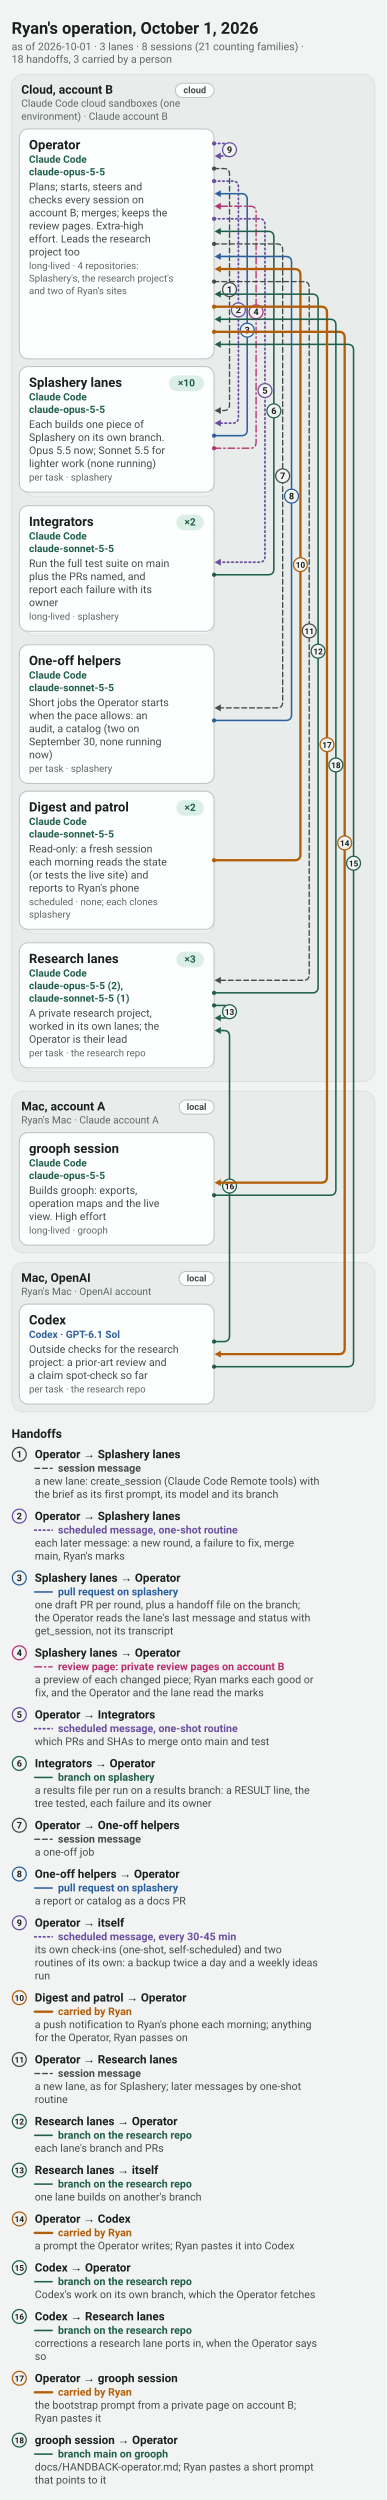
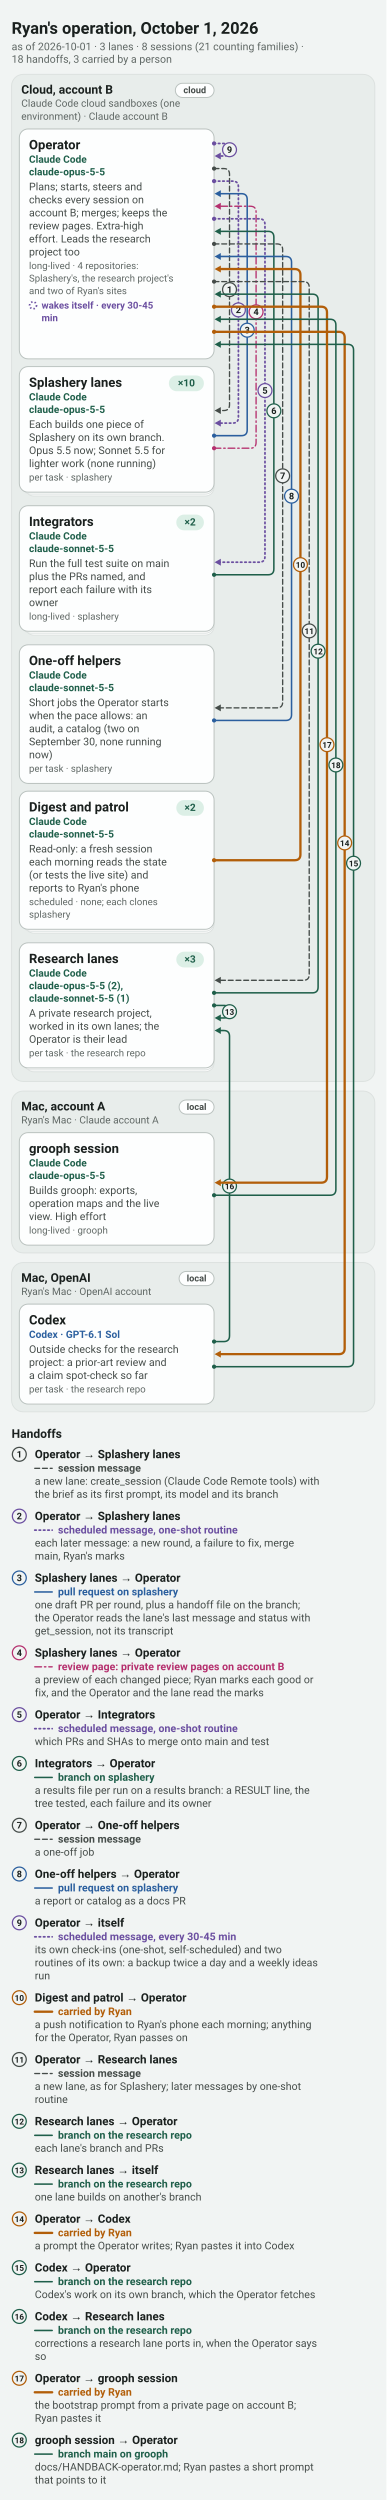
<svg xmlns="http://www.w3.org/2000/svg" class="grooph-picture" data-picture="map" viewBox="0 0 400 2588" width="400" height="2588" role="img" font-family="system-ui, -apple-system, 'Segoe UI', Roboto, 'Helvetica Neue', Arial, sans-serif">
  <rect x="0" y="0" width="400" height="2588" style="fill:#f1f4f3" />
  <text x="12" y="35" font-size="17" font-weight="700" style="fill:#1a201e">Ryan's operation, October 1, 2026</text>
  <text x="12" y="52" font-size="11" style="fill:#5f6764">as of 2026-10-01 · 3 lanes · 8 sessions (21 counting families) ·</text>
  <text x="12" y="65" font-size="11" style="fill:#5f6764">18 handoffs, 3 carried by a person</text>
  <g data-lane="cloud-b">
    <rect x="12" y="77" width="376" height="1042.5" rx="12" stroke-width="1" style="fill:#e8edeb;stroke:#dce1df" />
    <text x="22" y="97" font-size="12.5" font-weight="700" style="fill:#1a201e">Cloud, account B</text>
    <rect x="181.5" y="86.2" width="40.1" height="14.7" rx="7.4" stroke-width="1" style="fill:#fdfefe;stroke:#b9c1be" />
    <text x="201.6" y="96.5" font-size="9.5" font-weight="700" text-anchor="middle" style="fill:#454c49">cloud</text>
    <text x="22" y="110.5" font-size="10.5" style="fill:#5f6764">Claude Code cloud sandboxes (one</text>
    <text x="22" y="124" font-size="10.5" style="fill:#5f6764">environment) · Claude account B</text>
  </g>
  <g data-lane="mac-a">
    <rect x="12" y="1129.5" width="376" height="167.5" rx="12" stroke-width="1" style="fill:#e8edeb;stroke:#dce1df" />
    <text x="22" y="1149.5" font-size="12.5" font-weight="700" style="fill:#1a201e">Mac, account A</text>
    <rect x="185.4" y="1138.7" width="36.2" height="14.7" rx="7.4" stroke-width="1" style="fill:#fdfefe;stroke:#b9c1be" />
    <text x="203.5" y="1149" font-size="9.5" font-weight="700" text-anchor="middle" style="fill:#454c49">local</text>
    <text x="22" y="1163" font-size="10.5" style="fill:#5f6764">Ryan's Mac · Claude account A</text>
  </g>
  <g data-lane="mac-openai">
    <rect x="12" y="1307" width="376" height="154.5" rx="12" stroke-width="1" style="fill:#e8edeb;stroke:#dce1df" />
    <text x="22" y="1327" font-size="12.5" font-weight="700" style="fill:#1a201e">Mac, OpenAI</text>
    <rect x="185.4" y="1316.2" width="36.2" height="14.7" rx="7.4" stroke-width="1" style="fill:#fdfefe;stroke:#b9c1be" />
    <text x="203.5" y="1326.5" font-size="9.5" font-weight="700" text-anchor="middle" style="fill:#454c49">local</text>
    <text x="22" y="1340.5" font-size="10.5" style="fill:#5f6764">Ryan's Mac · OpenAI account</text>
  </g>
  <g data-session="operator">
    <rect data-card="" x="20" y="133.5" width="201.6" height="238" rx="9" stroke-width="1" style="fill:#fdfefe;stroke:#b9c1be" />
    <text x="30" y="154.5" font-size="13.5" font-weight="700" style="fill:#1a201e">Operator</text>
    <text x="30" y="168.5" font-size="10.5" font-weight="700" style="fill:#1f5f4a">Claude Code</text>
    <text x="30" y="181.5" font-size="10.5" font-weight="700" style="fill:#1f5f4a">claude-opus-5-5</text>
    <text x="30" y="197" font-size="11" style="fill:#454c49">Plans; starts, steers and</text>
    <text x="30" y="210.5" font-size="11" style="fill:#454c49">checks every session on</text>
    <text x="30" y="224" font-size="11" style="fill:#454c49">account B; merges; keeps the</text>
    <text x="30" y="237.5" font-size="11" style="fill:#454c49">review pages. Extra-high</text>
    <text x="30" y="251" font-size="11" style="fill:#454c49">effort. Leads the research</text>
    <text x="30" y="264.5" font-size="11" style="fill:#454c49">project too</text>
    <text x="30" y="278.5" font-size="10" style="fill:#5f6764">long-lived · 4 repositories:</text>
    <text x="30" y="291.5" font-size="10" style="fill:#5f6764">Splashery's, the research project's</text>
    <text x="30" y="304.5" font-size="10" style="fill:#5f6764">and two of Ryan's sites</text>
+     <circle data-wakes="" cx="34.2" cy="316.1" r="3.6" fill="none" stroke-width="1.8" stroke-dasharray="1.5 2.2" style="stroke:#6b4fa0" />
+     <text x="43" y="319.5" font-size="10" font-weight="700" style="fill:#6b4fa0">wakes itself · every 30-45</text>
+     <text x="43" y="332.5" font-size="10" font-weight="700" style="fill:#6b4fa0">min</text>
  </g>
  <g data-session="splashery-lanes">
    <rect x="26" y="385.5" width="195.6" height="128" rx="9" stroke-width="1" style="fill:#fdfefe;stroke:#dce1df" />
    <rect x="23" y="382.5" width="198.6" height="129" rx="9" stroke-width="1" style="fill:#fdfefe;stroke:#dce1df" />
    <rect data-card="" x="20" y="379.5" width="201.6" height="130" rx="9" stroke-width="1" style="fill:#fdfefe;stroke:#b9c1be" />
    <text x="30" y="400.5" font-size="13.5" font-weight="700" style="fill:#1a201e">Splashery lanes</text>
    <rect x="174.8" y="388.7" width="36.3" height="16.3" rx="8.1" style="fill:#dcefe6" />
    <text x="193" y="400" font-size="10.5" font-weight="700" text-anchor="middle" style="fill:#1f5f4a">×10</text>
    <text x="30" y="414.5" font-size="10.5" font-weight="700" style="fill:#1f5f4a">Claude Code</text>
    <text x="30" y="427.5" font-size="10.5" font-weight="700" style="fill:#1f5f4a">claude-opus-5-5</text>
    <text x="30" y="443" font-size="11" style="fill:#454c49">Each builds one piece of</text>
    <text x="30" y="456.5" font-size="11" style="fill:#454c49">Splashery on its own branch.</text>
    <text x="30" y="470" font-size="11" style="fill:#454c49">Opus 5.5 now; Sonnet 5.5 for</text>
    <text x="30" y="483.5" font-size="11" style="fill:#454c49">lighter work (none running)</text>
    <text x="30" y="497.5" font-size="10" style="fill:#5f6764">per task · splashery</text>
  </g>
  <g data-session="integrators">
    <rect x="26" y="529.5" width="195.6" height="128" rx="9" stroke-width="1" style="fill:#fdfefe;stroke:#dce1df" />
    <rect x="23" y="526.5" width="198.6" height="129" rx="9" stroke-width="1" style="fill:#fdfefe;stroke:#dce1df" />
    <rect data-card="" x="20" y="523.5" width="201.6" height="130" rx="9" stroke-width="1" style="fill:#fdfefe;stroke:#b9c1be" />
    <text x="30" y="544.5" font-size="13.5" font-weight="700" style="fill:#1a201e">Integrators</text>
    <rect x="182.5" y="532.7" width="28.6" height="16.3" rx="8.1" style="fill:#dcefe6" />
    <text x="196.8" y="544" font-size="10.5" font-weight="700" text-anchor="middle" style="fill:#1f5f4a">×2</text>
    <text x="30" y="558.5" font-size="10.5" font-weight="700" style="fill:#1f5f4a">Claude Code</text>
    <text x="30" y="571.5" font-size="10.5" font-weight="700" style="fill:#1f5f4a">claude-sonnet-5-5</text>
    <text x="30" y="587" font-size="11" style="fill:#454c49">Run the full test suite on main</text>
    <text x="30" y="600.5" font-size="11" style="fill:#454c49">plus the PRs named, and</text>
    <text x="30" y="614" font-size="11" style="fill:#454c49">report each failure with its</text>
    <text x="30" y="627.5" font-size="11" style="fill:#454c49">owner</text>
    <text x="30" y="641.5" font-size="10" style="fill:#5f6764">long-lived · splashery</text>
  </g>
  <g data-session="helpers">
    <rect data-card="" x="20" y="667.5" width="201.6" height="143.5" rx="9" stroke-width="1" style="fill:#fdfefe;stroke:#b9c1be" />
    <text x="30" y="688.5" font-size="13.5" font-weight="700" style="fill:#1a201e">One-off helpers</text>
    <text x="30" y="702.5" font-size="10.5" font-weight="700" style="fill:#1f5f4a">Claude Code</text>
    <text x="30" y="715.5" font-size="10.5" font-weight="700" style="fill:#1f5f4a">claude-sonnet-5-5</text>
    <text x="30" y="731" font-size="11" style="fill:#454c49">Short jobs the Operator starts</text>
    <text x="30" y="744.5" font-size="11" style="fill:#454c49">when the pace allows: an</text>
    <text x="30" y="758" font-size="11" style="fill:#454c49">audit, a catalog (two on</text>
    <text x="30" y="771.5" font-size="11" style="fill:#454c49">September 30, none running</text>
    <text x="30" y="785" font-size="11" style="fill:#454c49">now)</text>
    <text x="30" y="799" font-size="10" style="fill:#5f6764">per task · splashery</text>
  </g>
  <g data-session="fresh-routines">
    <rect x="26" y="825" width="195.6" height="141" rx="9" stroke-width="1" style="fill:#fdfefe;stroke:#dce1df" />
    <rect x="23" y="822" width="198.6" height="142" rx="9" stroke-width="1" style="fill:#fdfefe;stroke:#dce1df" />
    <rect data-card="" x="20" y="819" width="201.6" height="143" rx="9" stroke-width="1" style="fill:#fdfefe;stroke:#b9c1be" />
    <text x="30" y="840" font-size="13.5" font-weight="700" style="fill:#1a201e">Digest and patrol</text>
    <rect x="182.5" y="828.2" width="28.6" height="16.3" rx="8.1" style="fill:#dcefe6" />
    <text x="196.8" y="839.5" font-size="10.5" font-weight="700" text-anchor="middle" style="fill:#1f5f4a">×2</text>
    <text x="30" y="854" font-size="10.5" font-weight="700" style="fill:#1f5f4a">Claude Code</text>
    <text x="30" y="867" font-size="10.5" font-weight="700" style="fill:#1f5f4a">claude-sonnet-5-5</text>
    <text x="30" y="882.5" font-size="11" style="fill:#454c49">Read-only: a fresh session</text>
    <text x="30" y="896" font-size="11" style="fill:#454c49">each morning reads the state</text>
    <text x="30" y="909.5" font-size="11" style="fill:#454c49">(or tests the live site) and</text>
    <text x="30" y="923" font-size="11" style="fill:#454c49">reports to Ryan's phone</text>
    <text x="30" y="937" font-size="10" style="fill:#5f6764">scheduled · none; each clones</text>
    <text x="30" y="950" font-size="10" style="fill:#5f6764">splashery</text>
  </g>
  <g data-session="research-lanes">
    <rect x="26" y="982" width="195.6" height="127.5" rx="9" stroke-width="1" style="fill:#fdfefe;stroke:#dce1df" />
    <rect x="23" y="979" width="198.6" height="128.5" rx="9" stroke-width="1" style="fill:#fdfefe;stroke:#dce1df" />
    <rect data-card="" x="20" y="976" width="201.6" height="129.5" rx="9" stroke-width="1" style="fill:#fdfefe;stroke:#b9c1be" />
    <text x="30" y="997" font-size="13.5" font-weight="700" style="fill:#1a201e">Research lanes</text>
    <rect x="182.5" y="985.2" width="28.6" height="16.3" rx="8.1" style="fill:#dcefe6" />
    <text x="196.8" y="996.5" font-size="10.5" font-weight="700" text-anchor="middle" style="fill:#1f5f4a">×3</text>
    <text x="30" y="1011" font-size="10.5" font-weight="700" style="fill:#1f5f4a">Claude Code</text>
    <text x="30" y="1024" font-size="10.5" font-weight="700" style="fill:#1f5f4a">claude-opus-5-5 (2),</text>
    <text x="30" y="1037" font-size="10.5" font-weight="700" style="fill:#1f5f4a">claude-sonnet-5-5 (1)</text>
    <text x="30" y="1052.5" font-size="11" style="fill:#454c49">A private research project,</text>
    <text x="30" y="1066" font-size="11" style="fill:#454c49">worked in its own lanes; the</text>
    <text x="30" y="1079.5" font-size="11" style="fill:#454c49">Operator is their lead</text>
    <text x="30" y="1093.5" font-size="10" style="fill:#5f6764">per task · the research repo</text>
  </g>
  <g data-session="grooph">
    <rect data-card="" x="20" y="1172.5" width="201.6" height="116.5" rx="9" stroke-width="1" style="fill:#fdfefe;stroke:#b9c1be" />
    <text x="30" y="1193.5" font-size="13.5" font-weight="700" style="fill:#1a201e">grooph session</text>
    <text x="30" y="1207.5" font-size="10.5" font-weight="700" style="fill:#1f5f4a">Claude Code</text>
    <text x="30" y="1220.5" font-size="10.5" font-weight="700" style="fill:#1f5f4a">claude-opus-5-5</text>
    <text x="30" y="1236" font-size="11" style="fill:#454c49">Builds grooph: exports,</text>
    <text x="30" y="1249.5" font-size="11" style="fill:#454c49">operation maps and the live</text>
    <text x="30" y="1263" font-size="11" style="fill:#454c49">view. High effort</text>
    <text x="30" y="1277" font-size="10" style="fill:#5f6764">long-lived · grooph</text>
  </g>
  <g data-session="codex">
    <rect data-card="" x="20" y="1350" width="201.6" height="103.5" rx="9" stroke-width="1" style="fill:#fdfefe;stroke:#b9c1be" />
    <text x="30" y="1371" font-size="13.5" font-weight="700" style="fill:#1a201e">Codex</text>
    <text x="30" y="1385" font-size="10.5" font-weight="700" style="fill:#2b5f9e">Codex · GPT-6.1 Sol</text>
    <text x="30" y="1400.5" font-size="11" style="fill:#454c49">Outside checks for the research</text>
    <text x="30" y="1414" font-size="11" style="fill:#454c49">project: a prior-art review and</text>
    <text x="30" y="1427.5" font-size="11" style="fill:#454c49">a claim spot-check so far</text>
    <text x="30" y="1441.5" font-size="10" style="fill:#5f6764">per task · the research repo</text>
  </g>
  <g data-handoff="h-start-lanes">
    <path d="M221.6,174.5 H231.6 Q237.6,174.5 237.6,180.5 V419 Q237.6,425 231.6,425 H227.1" fill="none" stroke-width="1.4" stroke-linecap="round" stroke-dasharray="5 3" style="stroke:#454c49" />
    <circle cx="221.6" cy="174.5" r="2.2" style="fill:#454c49" />
    <path d="M222.1,425 l6.5,-3.6 v7.2 z" style="fill:#454c49" />
    <circle cx="237.6" cy="299.8" r="7.2" stroke-width="1.3" style="fill:#f1f4f3;stroke:#454c49" />
    <text x="237.6" y="303.1" font-size="9.5" font-weight="700" text-anchor="middle" style="fill:#1a201e">1</text>
  </g>
  <g data-handoff="h-steer-lanes">
    <path d="M221.6,187.5 H240.8 Q246.8,187.5 246.8,193.5 V432 Q246.8,438 240.8,438 H227.1" fill="none" stroke-width="1.8" stroke-linecap="round" stroke-dasharray="1.5 3" style="stroke:#6b4fa0" />
    <circle cx="221.6" cy="187.5" r="2.2" style="fill:#6b4fa0" />
    <path d="M222.1,438 l6.5,-3.6 v7.2 z" style="fill:#6b4fa0" />
    <circle cx="246.8" cy="320.8" r="7.2" stroke-width="1.3" style="fill:#f1f4f3;stroke:#6b4fa0" />
    <text x="246.8" y="324.1" font-size="9.5" font-weight="700" text-anchor="middle" style="fill:#1a201e">2</text>
  </g>
  <g data-handoff="h-lanes-back">
    <path d="M221.6,451 H249.9 Q255.9,451 255.9,445 V206.5 Q255.9,200.5 249.9,200.5 H227.1" fill="none" stroke-width="1.6" stroke-linecap="round" style="stroke:#2b5f9e" />
    <circle cx="221.6" cy="451" r="2.2" style="fill:#2b5f9e" />
    <path d="M222.1,200.5 l6.5,-3.6 v7.2 z" style="fill:#2b5f9e" />
    <circle cx="255.9" cy="341.8" r="7.2" stroke-width="1.3" style="fill:#f1f4f3;stroke:#2b5f9e" />
    <text x="255.9" y="345.1" font-size="9.5" font-weight="700" text-anchor="middle" style="fill:#1a201e">3</text>
  </g>
  <g data-handoff="h-lanes-clips">
    <path d="M221.6,464 H259.1 Q265.1,464 265.1,458 V219.5 Q265.1,213.5 259.1,213.5 H227.1" fill="none" stroke-width="1.4" stroke-linecap="round" stroke-dasharray="7 3 1.5 3" style="stroke:#b5306e" />
    <circle cx="221.6" cy="464" r="2.2" style="fill:#b5306e" />
    <path d="M222.1,213.5 l6.5,-3.6 v7.2 z" style="fill:#b5306e" />
    <circle cx="265.1" cy="322.8" r="7.2" stroke-width="1.3" style="fill:#f1f4f3;stroke:#b5306e" />
    <text x="265.1" y="326.1" font-size="9.5" font-weight="700" text-anchor="middle" style="fill:#1a201e">4</text>
  </g>
  <g data-handoff="h-start-tests">
    <path d="M221.6,226.5 H268.3 Q274.3,226.5 274.3,232.5 V576 Q274.3,582 268.3,582 H227.1" fill="none" stroke-width="1.8" stroke-linecap="round" stroke-dasharray="1.5 3" style="stroke:#6b4fa0" />
    <circle cx="221.6" cy="226.5" r="2.2" style="fill:#6b4fa0" />
    <path d="M222.1,582 l6.5,-3.6 v7.2 z" style="fill:#6b4fa0" />
    <circle cx="274.3" cy="404.3" r="7.2" stroke-width="1.3" style="fill:#f1f4f3;stroke:#6b4fa0" />
    <text x="274.3" y="407.6" font-size="9.5" font-weight="700" text-anchor="middle" style="fill:#1a201e">5</text>
  </g>
  <g data-handoff="h-tests-back">
    <path d="M221.6,595 H277.5 Q283.5,595 283.5,589 V245.5 Q283.5,239.5 277.5,239.5 H227.1" fill="none" stroke-width="1.6" stroke-linecap="round" style="stroke:#1f5f4a" />
    <circle cx="221.6" cy="595" r="2.2" style="fill:#1f5f4a" />
    <path d="M222.1,239.5 l6.5,-3.6 v7.2 z" style="fill:#1f5f4a" />
    <circle cx="283.5" cy="425.3" r="7.2" stroke-width="1.3" style="fill:#f1f4f3;stroke:#1f5f4a" />
    <text x="283.5" y="428.6" font-size="9.5" font-weight="700" text-anchor="middle" style="fill:#1a201e">6</text>
  </g>
  <g data-handoff="h-start-helpers">
    <path d="M221.6,252.5 H286.6 Q292.6,252.5 292.6,258.5 V726.8 Q292.6,732.8 286.6,732.8 H227.1" fill="none" stroke-width="1.4" stroke-linecap="round" stroke-dasharray="5 3" style="stroke:#454c49" />
    <circle cx="221.6" cy="252.5" r="2.2" style="fill:#454c49" />
    <path d="M222.1,732.8 l6.5,-3.6 v7.2 z" style="fill:#454c49" />
    <circle cx="292.6" cy="492.6" r="7.2" stroke-width="1.3" style="fill:#f1f4f3;stroke:#454c49" />
    <text x="292.6" y="495.9" font-size="9.5" font-weight="700" text-anchor="middle" style="fill:#1a201e">7</text>
  </g>
  <g data-handoff="h-helpers-back">
    <path d="M221.6,745.8 H295.8 Q301.8,745.8 301.8,739.8 V271.5 Q301.8,265.5 295.8,265.5 H227.1" fill="none" stroke-width="1.6" stroke-linecap="round" style="stroke:#2b5f9e" />
    <circle cx="221.6" cy="745.8" r="2.2" style="fill:#2b5f9e" />
    <path d="M222.1,265.5 l6.5,-3.6 v7.2 z" style="fill:#2b5f9e" />
    <circle cx="301.8" cy="513.6" r="7.2" stroke-width="1.3" style="fill:#f1f4f3;stroke:#2b5f9e" />
    <text x="301.8" y="516.9" font-size="9.5" font-weight="700" text-anchor="middle" style="fill:#1a201e">8</text>
  </g>
  <g data-handoff="h-self-wake">
    <path d="M221.6,148.5 H231.6 Q237.6,148.5 237.6,154.5 V155.5 Q237.6,161.5 231.6,161.5 H227.1" fill="none" stroke-width="1.8" stroke-linecap="round" stroke-dasharray="1.5 3" style="stroke:#6b4fa0" />
    <circle cx="221.6" cy="148.5" r="2.2" style="fill:#6b4fa0" />
    <path d="M222.1,161.5 l6.5,-3.6 v7.2 z" style="fill:#6b4fa0" />
    <circle cx="237.6" cy="155" r="7.2" stroke-width="1.3" style="fill:#f1f4f3;stroke:#6b4fa0" />
    <text x="237.6" y="158.3" font-size="9.5" font-weight="700" text-anchor="middle" style="fill:#1a201e">9</text>
  </g>
  <g data-handoff="h-fresh-routines">
    <path d="M221.6,890.5 H305 Q311,890.5 311,884.5 V284.5 Q311,278.5 305,278.5 H227.1" fill="none" stroke-width="2.4" stroke-linecap="round" style="stroke:#b25e09" />
    <circle cx="221.6" cy="890.5" r="2.2" style="fill:#b25e09" />
    <path d="M222.1,278.5 l6.5,-3.6 v7.2 z" style="fill:#b25e09" />
    <circle cx="311" cy="584.5" r="7.2" stroke-width="1.3" style="fill:#f1f4f3;stroke:#b25e09" />
    <text x="311" y="587.8" font-size="8.5" font-weight="700" text-anchor="middle" style="fill:#1a201e">10</text>
  </g>
  <g data-handoff="h-start-research">
    <path d="M221.6,291.5 H314.1 Q320.1,291.5 320.1,297.5 V1008.8 Q320.1,1014.8 314.1,1014.8 H227.1" fill="none" stroke-width="1.4" stroke-linecap="round" stroke-dasharray="5 3" style="stroke:#454c49" />
    <circle cx="221.6" cy="291.5" r="2.2" style="fill:#454c49" />
    <path d="M222.1,1014.8 l6.5,-3.6 v7.2 z" style="fill:#454c49" />
    <circle cx="320.1" cy="653.1" r="7.2" stroke-width="1.3" style="fill:#f1f4f3;stroke:#454c49" />
    <text x="320.1" y="656.4" font-size="8.5" font-weight="700" text-anchor="middle" style="fill:#1a201e">11</text>
  </g>
  <g data-handoff="h-research-back">
    <path d="M221.6,1027.8 H323.3 Q329.3,1027.8 329.3,1021.8 V310.5 Q329.3,304.5 323.3,304.5 H227.1" fill="none" stroke-width="1.6" stroke-linecap="round" style="stroke:#1f5f4a" />
    <circle cx="221.6" cy="1027.8" r="2.2" style="fill:#1f5f4a" />
    <path d="M222.1,304.5 l6.5,-3.6 v7.2 z" style="fill:#1f5f4a" />
    <circle cx="329.3" cy="674.1" r="7.2" stroke-width="1.3" style="fill:#f1f4f3;stroke:#1f5f4a" />
    <text x="329.3" y="677.4" font-size="8.5" font-weight="700" text-anchor="middle" style="fill:#1a201e">12</text>
  </g>
  <g data-handoff="h-research-each-other">
    <path d="M221.6,1040.8 H231.6 Q237.6,1040.8 237.6,1046.8 V1047.8 Q237.6,1053.8 231.6,1053.8 H227.1" fill="none" stroke-width="1.6" stroke-linecap="round" style="stroke:#1f5f4a" />
    <circle cx="221.6" cy="1040.8" r="2.2" style="fill:#1f5f4a" />
    <path d="M222.1,1053.8 l6.5,-3.6 v7.2 z" style="fill:#1f5f4a" />
    <circle cx="237.6" cy="1047.3" r="7.2" stroke-width="1.3" style="fill:#f1f4f3;stroke:#1f5f4a" />
    <text x="237.6" y="1050.6" font-size="8.5" font-weight="700" text-anchor="middle" style="fill:#1a201e">13</text>
  </g>
  <g data-handoff="h-brief-codex">
    <path d="M221.6,343.5 H350.8 Q356.8,343.5 356.8,349.5 V1395.8 Q356.8,1401.8 350.8,1401.8 H227.1" fill="none" stroke-width="2.4" stroke-linecap="round" style="stroke:#b25e09" />
    <circle cx="221.6" cy="343.5" r="2.2" style="fill:#b25e09" />
    <path d="M222.1,1401.8 l6.5,-3.6 v7.2 z" style="fill:#b25e09" />
    <circle cx="356.8" cy="872.6" r="7.2" stroke-width="1.3" style="fill:#f1f4f3;stroke:#b25e09" />
    <text x="356.8" y="875.9" font-size="8.5" font-weight="700" text-anchor="middle" style="fill:#1a201e">14</text>
  </g>
  <g data-handoff="h-codex-back">
    <path d="M221.6,1414.8 H360 Q366,1414.8 366,1408.8 V362.5 Q366,356.5 360,356.5 H227.1" fill="none" stroke-width="1.6" stroke-linecap="round" style="stroke:#1f5f4a" />
    <circle cx="221.6" cy="1414.8" r="2.2" style="fill:#1f5f4a" />
    <path d="M222.1,356.5 l6.5,-3.6 v7.2 z" style="fill:#1f5f4a" />
    <circle cx="366" cy="893.6" r="7.2" stroke-width="1.3" style="fill:#f1f4f3;stroke:#1f5f4a" />
    <text x="366" y="896.9" font-size="8.5" font-weight="700" text-anchor="middle" style="fill:#1a201e">15</text>
  </g>
  <g data-handoff="h-codex-research">
    <path d="M221.6,1388.8 H231.6 Q237.6,1388.8 237.6,1382.8 V1072.8 Q237.6,1066.8 231.6,1066.8 H227.1" fill="none" stroke-width="1.6" stroke-linecap="round" style="stroke:#1f5f4a" />
    <circle cx="221.6" cy="1388.8" r="2.2" style="fill:#1f5f4a" />
    <path d="M222.1,1066.8 l6.5,-3.6 v7.2 z" style="fill:#1f5f4a" />
    <circle cx="237.6" cy="1227.8" r="7.2" stroke-width="1.3" style="fill:#f1f4f3;stroke:#1f5f4a" />
    <text x="237.6" y="1231.1" font-size="8.5" font-weight="700" text-anchor="middle" style="fill:#1a201e">16</text>
  </g>
  <g data-handoff="h-brief-grooph">
    <path d="M221.6,317.5 H332.5 Q338.5,317.5 338.5,323.5 V1218.3 Q338.5,1224.3 332.5,1224.3 H227.1" fill="none" stroke-width="2.4" stroke-linecap="round" style="stroke:#b25e09" />
    <circle cx="221.6" cy="317.5" r="2.2" style="fill:#b25e09" />
    <path d="M222.1,1224.3 l6.5,-3.6 v7.2 z" style="fill:#b25e09" />
    <circle cx="338.5" cy="770.9" r="7.2" stroke-width="1.3" style="fill:#f1f4f3;stroke:#b25e09" />
    <text x="338.5" y="774.2" font-size="8.5" font-weight="700" text-anchor="middle" style="fill:#1a201e">17</text>
  </g>
  <g data-handoff="h-grooph-back">
    <path d="M221.6,1237.3 H341.7 Q347.7,1237.3 347.7,1231.3 V336.5 Q347.7,330.5 341.7,330.5 H227.1" fill="none" stroke-width="1.6" stroke-linecap="round" style="stroke:#1f5f4a" />
    <circle cx="221.6" cy="1237.3" r="2.2" style="fill:#1f5f4a" />
    <path d="M222.1,330.5 l6.5,-3.6 v7.2 z" style="fill:#1f5f4a" />
    <circle cx="347.7" cy="791.9" r="7.2" stroke-width="1.3" style="fill:#f1f4f3;stroke:#1f5f4a" />
    <text x="347.7" y="795.2" font-size="8.5" font-weight="700" text-anchor="middle" style="fill:#1a201e">18</text>
  </g>
  <text x="12" y="1488.5" font-size="12.5" font-weight="700" style="fill:#1a201e">Handoffs</text>
  <g data-handoff-row="h-start-lanes">
    <rect data-row="" x="8" y="1495.5" width="384" height="61" rx="8" style="fill:transparent" />
    <circle cx="20" cy="1505.5" r="7.2" stroke-width="1.3" style="fill:#f1f4f3;stroke:#454c49" />
    <text x="20" y="1508.8" font-size="9.5" font-weight="700" text-anchor="middle" style="fill:#1a201e">1</text>
    <text x="36" y="1509.5" font-size="12" font-weight="700" style="fill:#1a201e">Operator → Splashery lanes</text>
    <path d="M36,1520 h18" fill="none" stroke-width="1.4" stroke-linecap="round" stroke-dasharray="5 3" style="stroke:#454c49" />
    <text x="60" y="1523.5" font-size="11" font-weight="700" style="fill:#454c49">session message</text>
    <text x="36" y="1537" font-size="11" style="fill:#454c49">a new lane: create_session (Claude Code Remote tools) with</text>
    <text x="36" y="1550.5" font-size="11" style="fill:#454c49">the brief as its first prompt, its model and its branch</text>
  </g>
  <g data-handoff-row="h-steer-lanes">
    <rect data-row="" x="8" y="1559.5" width="384" height="61" rx="8" style="fill:transparent" />
    <circle cx="20" cy="1569.5" r="7.2" stroke-width="1.3" style="fill:#f1f4f3;stroke:#6b4fa0" />
    <text x="20" y="1572.8" font-size="9.5" font-weight="700" text-anchor="middle" style="fill:#1a201e">2</text>
    <text x="36" y="1573.5" font-size="12" font-weight="700" style="fill:#1a201e">Operator → Splashery lanes</text>
    <path d="M36,1584 h18" fill="none" stroke-width="1.8" stroke-linecap="round" stroke-dasharray="1.5 3" style="stroke:#6b4fa0" />
    <text x="60" y="1587.5" font-size="11" font-weight="700" style="fill:#6b4fa0">scheduled message, one-shot routine</text>
    <text x="36" y="1601" font-size="11" style="fill:#454c49">each later message: a new round, a failure to fix, merge</text>
    <text x="36" y="1614.5" font-size="11" style="fill:#454c49">main, Ryan's marks</text>
  </g>
  <g data-handoff-row="h-lanes-back">
    <rect data-row="" x="8" y="1623.5" width="384" height="74.5" rx="8" style="fill:transparent" />
    <circle cx="20" cy="1633.5" r="7.2" stroke-width="1.3" style="fill:#f1f4f3;stroke:#2b5f9e" />
    <text x="20" y="1636.8" font-size="9.5" font-weight="700" text-anchor="middle" style="fill:#1a201e">3</text>
    <text x="36" y="1637.5" font-size="12" font-weight="700" style="fill:#1a201e">Splashery lanes → Operator</text>
    <path d="M36,1648 h18" fill="none" stroke-width="1.6" stroke-linecap="round" style="stroke:#2b5f9e" />
    <text x="60" y="1651.5" font-size="11" font-weight="700" style="fill:#2b5f9e">pull request on splashery</text>
    <text x="36" y="1665" font-size="11" style="fill:#454c49">one draft PR per round, plus a handoff file on the branch;</text>
    <text x="36" y="1678.5" font-size="11" style="fill:#454c49">the Operator reads the lane's last message and status with</text>
    <text x="36" y="1692" font-size="11" style="fill:#454c49">get_session, not its transcript</text>
  </g>
  <g data-handoff-row="h-lanes-clips">
    <rect data-row="" x="8" y="1701" width="384" height="61" rx="8" style="fill:transparent" />
    <circle cx="20" cy="1711" r="7.2" stroke-width="1.3" style="fill:#f1f4f3;stroke:#b5306e" />
    <text x="20" y="1714.3" font-size="9.5" font-weight="700" text-anchor="middle" style="fill:#1a201e">4</text>
    <text x="36" y="1715" font-size="12" font-weight="700" style="fill:#1a201e">Splashery lanes → Operator</text>
    <path d="M36,1725.5 h18" fill="none" stroke-width="1.4" stroke-linecap="round" stroke-dasharray="7 3 1.5 3" style="stroke:#b5306e" />
    <text x="60" y="1729" font-size="11" font-weight="700" style="fill:#b5306e">review page: private review pages on account B</text>
    <text x="36" y="1742.5" font-size="11" style="fill:#454c49">a preview of each changed piece; Ryan marks each good or</text>
    <text x="36" y="1756" font-size="11" style="fill:#454c49">fix, and the Operator and the lane read the marks</text>
  </g>
  <g data-handoff-row="h-start-tests">
    <rect data-row="" x="8" y="1765" width="384" height="47.5" rx="8" style="fill:transparent" />
    <circle cx="20" cy="1775" r="7.2" stroke-width="1.3" style="fill:#f1f4f3;stroke:#6b4fa0" />
    <text x="20" y="1778.3" font-size="9.5" font-weight="700" text-anchor="middle" style="fill:#1a201e">5</text>
    <text x="36" y="1779" font-size="12" font-weight="700" style="fill:#1a201e">Operator → Integrators</text>
    <path d="M36,1789.5 h18" fill="none" stroke-width="1.8" stroke-linecap="round" stroke-dasharray="1.5 3" style="stroke:#6b4fa0" />
    <text x="60" y="1793" font-size="11" font-weight="700" style="fill:#6b4fa0">scheduled message, one-shot routine</text>
    <text x="36" y="1806.5" font-size="11" style="fill:#454c49">which PRs and SHAs to merge onto main and test</text>
  </g>
  <g data-handoff-row="h-tests-back">
    <rect data-row="" x="8" y="1815.5" width="384" height="61" rx="8" style="fill:transparent" />
    <circle cx="20" cy="1825.5" r="7.2" stroke-width="1.3" style="fill:#f1f4f3;stroke:#1f5f4a" />
    <text x="20" y="1828.8" font-size="9.5" font-weight="700" text-anchor="middle" style="fill:#1a201e">6</text>
    <text x="36" y="1829.5" font-size="12" font-weight="700" style="fill:#1a201e">Integrators → Operator</text>
    <path d="M36,1840 h18" fill="none" stroke-width="1.6" stroke-linecap="round" style="stroke:#1f5f4a" />
    <text x="60" y="1843.5" font-size="11" font-weight="700" style="fill:#1f5f4a">branch on splashery</text>
    <text x="36" y="1857" font-size="11" style="fill:#454c49">a results file per run on a results branch: a RESULT line, the</text>
    <text x="36" y="1870.5" font-size="11" style="fill:#454c49">tree tested, each failure and its owner</text>
  </g>
  <g data-handoff-row="h-start-helpers">
    <rect data-row="" x="8" y="1879.5" width="384" height="47.5" rx="8" style="fill:transparent" />
    <circle cx="20" cy="1889.5" r="7.2" stroke-width="1.3" style="fill:#f1f4f3;stroke:#454c49" />
    <text x="20" y="1892.8" font-size="9.5" font-weight="700" text-anchor="middle" style="fill:#1a201e">7</text>
    <text x="36" y="1893.5" font-size="12" font-weight="700" style="fill:#1a201e">Operator → One-off helpers</text>
    <path d="M36,1904 h18" fill="none" stroke-width="1.4" stroke-linecap="round" stroke-dasharray="5 3" style="stroke:#454c49" />
    <text x="60" y="1907.5" font-size="11" font-weight="700" style="fill:#454c49">session message</text>
    <text x="36" y="1921" font-size="11" style="fill:#454c49">a one-off job</text>
  </g>
  <g data-handoff-row="h-helpers-back">
    <rect data-row="" x="8" y="1930" width="384" height="47.5" rx="8" style="fill:transparent" />
    <circle cx="20" cy="1940" r="7.2" stroke-width="1.3" style="fill:#f1f4f3;stroke:#2b5f9e" />
    <text x="20" y="1943.3" font-size="9.5" font-weight="700" text-anchor="middle" style="fill:#1a201e">8</text>
    <text x="36" y="1944" font-size="12" font-weight="700" style="fill:#1a201e">One-off helpers → Operator</text>
    <path d="M36,1954.5 h18" fill="none" stroke-width="1.6" stroke-linecap="round" style="stroke:#2b5f9e" />
    <text x="60" y="1958" font-size="11" font-weight="700" style="fill:#2b5f9e">pull request on splashery</text>
    <text x="36" y="1971.5" font-size="11" style="fill:#454c49">a report or catalog as a docs PR</text>
  </g>
  <g data-handoff-row="h-self-wake">
    <rect data-row="" x="8" y="1980.5" width="384" height="74.5" rx="8" style="fill:transparent" />
    <circle cx="20" cy="1990.5" r="7.2" stroke-width="1.3" style="fill:#f1f4f3;stroke:#6b4fa0" />
    <text x="20" y="1993.8" font-size="9.5" font-weight="700" text-anchor="middle" style="fill:#1a201e">9</text>
    <text x="36" y="1994.5" font-size="12" font-weight="700" style="fill:#1a201e">Operator → itself</text>
    <path d="M36,2005 h18" fill="none" stroke-width="1.8" stroke-linecap="round" stroke-dasharray="1.5 3" style="stroke:#6b4fa0" />
    <text x="60" y="2008.5" font-size="11" font-weight="700" style="fill:#6b4fa0">scheduled message, every 30-45 min</text>
    <text x="36" y="2022" font-size="11" style="fill:#454c49">its own check-ins (one-shot, self-scheduled) and two</text>
    <text x="36" y="2035.5" font-size="11" style="fill:#454c49">routines of its own: a backup twice a day and a weekly ideas</text>
    <text x="36" y="2049" font-size="11" style="fill:#454c49">run</text>
  </g>
  <g data-handoff-row="h-fresh-routines">
    <rect data-row="" x="8" y="2058" width="384" height="61" rx="8" style="fill:transparent" />
    <circle cx="20" cy="2068" r="7.2" stroke-width="1.3" style="fill:#f1f4f3;stroke:#b25e09" />
    <text x="20" y="2071.3" font-size="8.5" font-weight="700" text-anchor="middle" style="fill:#1a201e">10</text>
    <text x="36" y="2072" font-size="12" font-weight="700" style="fill:#1a201e">Digest and patrol → Operator</text>
    <path d="M36,2082.5 h18" fill="none" stroke-width="2.4" stroke-linecap="round" style="stroke:#b25e09" />
    <text x="60" y="2086" font-size="11" font-weight="700" style="fill:#b25e09">carried by Ryan</text>
    <text x="36" y="2099.5" font-size="11" style="fill:#454c49">a push notification to Ryan's phone each morning; anything</text>
    <text x="36" y="2113" font-size="11" style="fill:#454c49">for the Operator, Ryan passes on</text>
  </g>
  <g data-handoff-row="h-start-research">
    <rect data-row="" x="8" y="2122" width="384" height="61" rx="8" style="fill:transparent" />
    <circle cx="20" cy="2132" r="7.2" stroke-width="1.3" style="fill:#f1f4f3;stroke:#454c49" />
    <text x="20" y="2135.3" font-size="8.5" font-weight="700" text-anchor="middle" style="fill:#1a201e">11</text>
    <text x="36" y="2136" font-size="12" font-weight="700" style="fill:#1a201e">Operator → Research lanes</text>
    <path d="M36,2146.5 h18" fill="none" stroke-width="1.4" stroke-linecap="round" stroke-dasharray="5 3" style="stroke:#454c49" />
    <text x="60" y="2150" font-size="11" font-weight="700" style="fill:#454c49">session message</text>
    <text x="36" y="2163.5" font-size="11" style="fill:#454c49">a new lane, as for Splashery; later messages by one-shot</text>
    <text x="36" y="2177" font-size="11" style="fill:#454c49">routine</text>
  </g>
  <g data-handoff-row="h-research-back">
    <rect data-row="" x="8" y="2186" width="384" height="47.5" rx="8" style="fill:transparent" />
    <circle cx="20" cy="2196" r="7.2" stroke-width="1.3" style="fill:#f1f4f3;stroke:#1f5f4a" />
    <text x="20" y="2199.3" font-size="8.5" font-weight="700" text-anchor="middle" style="fill:#1a201e">12</text>
    <text x="36" y="2200" font-size="12" font-weight="700" style="fill:#1a201e">Research lanes → Operator</text>
    <path d="M36,2210.5 h18" fill="none" stroke-width="1.6" stroke-linecap="round" style="stroke:#1f5f4a" />
    <text x="60" y="2214" font-size="11" font-weight="700" style="fill:#1f5f4a">branch on the research repo</text>
    <text x="36" y="2227.5" font-size="11" style="fill:#454c49">each lane's branch and PRs</text>
  </g>
  <g data-handoff-row="h-research-each-other">
    <rect data-row="" x="8" y="2236.5" width="384" height="47.5" rx="8" style="fill:transparent" />
    <circle cx="20" cy="2246.5" r="7.2" stroke-width="1.3" style="fill:#f1f4f3;stroke:#1f5f4a" />
    <text x="20" y="2249.8" font-size="8.5" font-weight="700" text-anchor="middle" style="fill:#1a201e">13</text>
    <text x="36" y="2250.5" font-size="12" font-weight="700" style="fill:#1a201e">Research lanes → itself</text>
    <path d="M36,2261 h18" fill="none" stroke-width="1.6" stroke-linecap="round" style="stroke:#1f5f4a" />
    <text x="60" y="2264.5" font-size="11" font-weight="700" style="fill:#1f5f4a">branch on the research repo</text>
    <text x="36" y="2278" font-size="11" style="fill:#454c49">one lane builds on another's branch</text>
  </g>
  <g data-handoff-row="h-brief-codex">
    <rect data-row="" x="8" y="2287" width="384" height="47.5" rx="8" style="fill:transparent" />
    <circle cx="20" cy="2297" r="7.2" stroke-width="1.3" style="fill:#f1f4f3;stroke:#b25e09" />
    <text x="20" y="2300.3" font-size="8.5" font-weight="700" text-anchor="middle" style="fill:#1a201e">14</text>
    <text x="36" y="2301" font-size="12" font-weight="700" style="fill:#1a201e">Operator → Codex</text>
    <path d="M36,2311.5 h18" fill="none" stroke-width="2.4" stroke-linecap="round" style="stroke:#b25e09" />
    <text x="60" y="2315" font-size="11" font-weight="700" style="fill:#b25e09">carried by Ryan</text>
    <text x="36" y="2328.5" font-size="11" style="fill:#454c49">a prompt the Operator writes; Ryan pastes it into Codex</text>
  </g>
  <g data-handoff-row="h-codex-back">
    <rect data-row="" x="8" y="2337.5" width="384" height="47.5" rx="8" style="fill:transparent" />
    <circle cx="20" cy="2347.5" r="7.2" stroke-width="1.3" style="fill:#f1f4f3;stroke:#1f5f4a" />
    <text x="20" y="2350.8" font-size="8.5" font-weight="700" text-anchor="middle" style="fill:#1a201e">15</text>
    <text x="36" y="2351.5" font-size="12" font-weight="700" style="fill:#1a201e">Codex → Operator</text>
    <path d="M36,2362 h18" fill="none" stroke-width="1.6" stroke-linecap="round" style="stroke:#1f5f4a" />
    <text x="60" y="2365.5" font-size="11" font-weight="700" style="fill:#1f5f4a">branch on the research repo</text>
    <text x="36" y="2379" font-size="11" style="fill:#454c49">Codex's work on its own branch, which the Operator fetches</text>
  </g>
  <g data-handoff-row="h-codex-research">
    <rect data-row="" x="8" y="2388" width="384" height="61" rx="8" style="fill:transparent" />
    <circle cx="20" cy="2398" r="7.2" stroke-width="1.3" style="fill:#f1f4f3;stroke:#1f5f4a" />
    <text x="20" y="2401.3" font-size="8.5" font-weight="700" text-anchor="middle" style="fill:#1a201e">16</text>
    <text x="36" y="2402" font-size="12" font-weight="700" style="fill:#1a201e">Codex → Research lanes</text>
    <path d="M36,2412.5 h18" fill="none" stroke-width="1.6" stroke-linecap="round" style="stroke:#1f5f4a" />
    <text x="60" y="2416" font-size="11" font-weight="700" style="fill:#1f5f4a">branch on the research repo</text>
    <text x="36" y="2429.5" font-size="11" style="fill:#454c49">corrections a research lane ports in, when the Operator says</text>
    <text x="36" y="2443" font-size="11" style="fill:#454c49">so</text>
  </g>
  <g data-handoff-row="h-brief-grooph">
    <rect data-row="" x="8" y="2452" width="384" height="61" rx="8" style="fill:transparent" />
    <circle cx="20" cy="2462" r="7.2" stroke-width="1.3" style="fill:#f1f4f3;stroke:#b25e09" />
    <text x="20" y="2465.3" font-size="8.5" font-weight="700" text-anchor="middle" style="fill:#1a201e">17</text>
    <text x="36" y="2466" font-size="12" font-weight="700" style="fill:#1a201e">Operator → grooph session</text>
    <path d="M36,2476.5 h18" fill="none" stroke-width="2.4" stroke-linecap="round" style="stroke:#b25e09" />
    <text x="60" y="2480" font-size="11" font-weight="700" style="fill:#b25e09">carried by Ryan</text>
    <text x="36" y="2493.5" font-size="11" style="fill:#454c49">the bootstrap prompt from a private page on account B;</text>
    <text x="36" y="2507" font-size="11" style="fill:#454c49">Ryan pastes it</text>
  </g>
  <g data-handoff-row="h-grooph-back">
    <rect data-row="" x="8" y="2516" width="384" height="61" rx="8" style="fill:transparent" />
    <circle cx="20" cy="2526" r="7.2" stroke-width="1.3" style="fill:#f1f4f3;stroke:#1f5f4a" />
    <text x="20" y="2529.3" font-size="8.5" font-weight="700" text-anchor="middle" style="fill:#1a201e">18</text>
    <text x="36" y="2530" font-size="12" font-weight="700" style="fill:#1a201e">grooph session → Operator</text>
    <path d="M36,2540.5 h18" fill="none" stroke-width="1.6" stroke-linecap="round" style="stroke:#1f5f4a" />
    <text x="60" y="2544" font-size="11" font-weight="700" style="fill:#1f5f4a">branch main on grooph</text>
    <text x="36" y="2557.5" font-size="11" style="fill:#454c49">docs/HANDBACK-operator.md; Ryan pastes a short prompt</text>
    <text x="36" y="2571" font-size="11" style="fill:#454c49">that points to it</text>
  </g>
</svg>
